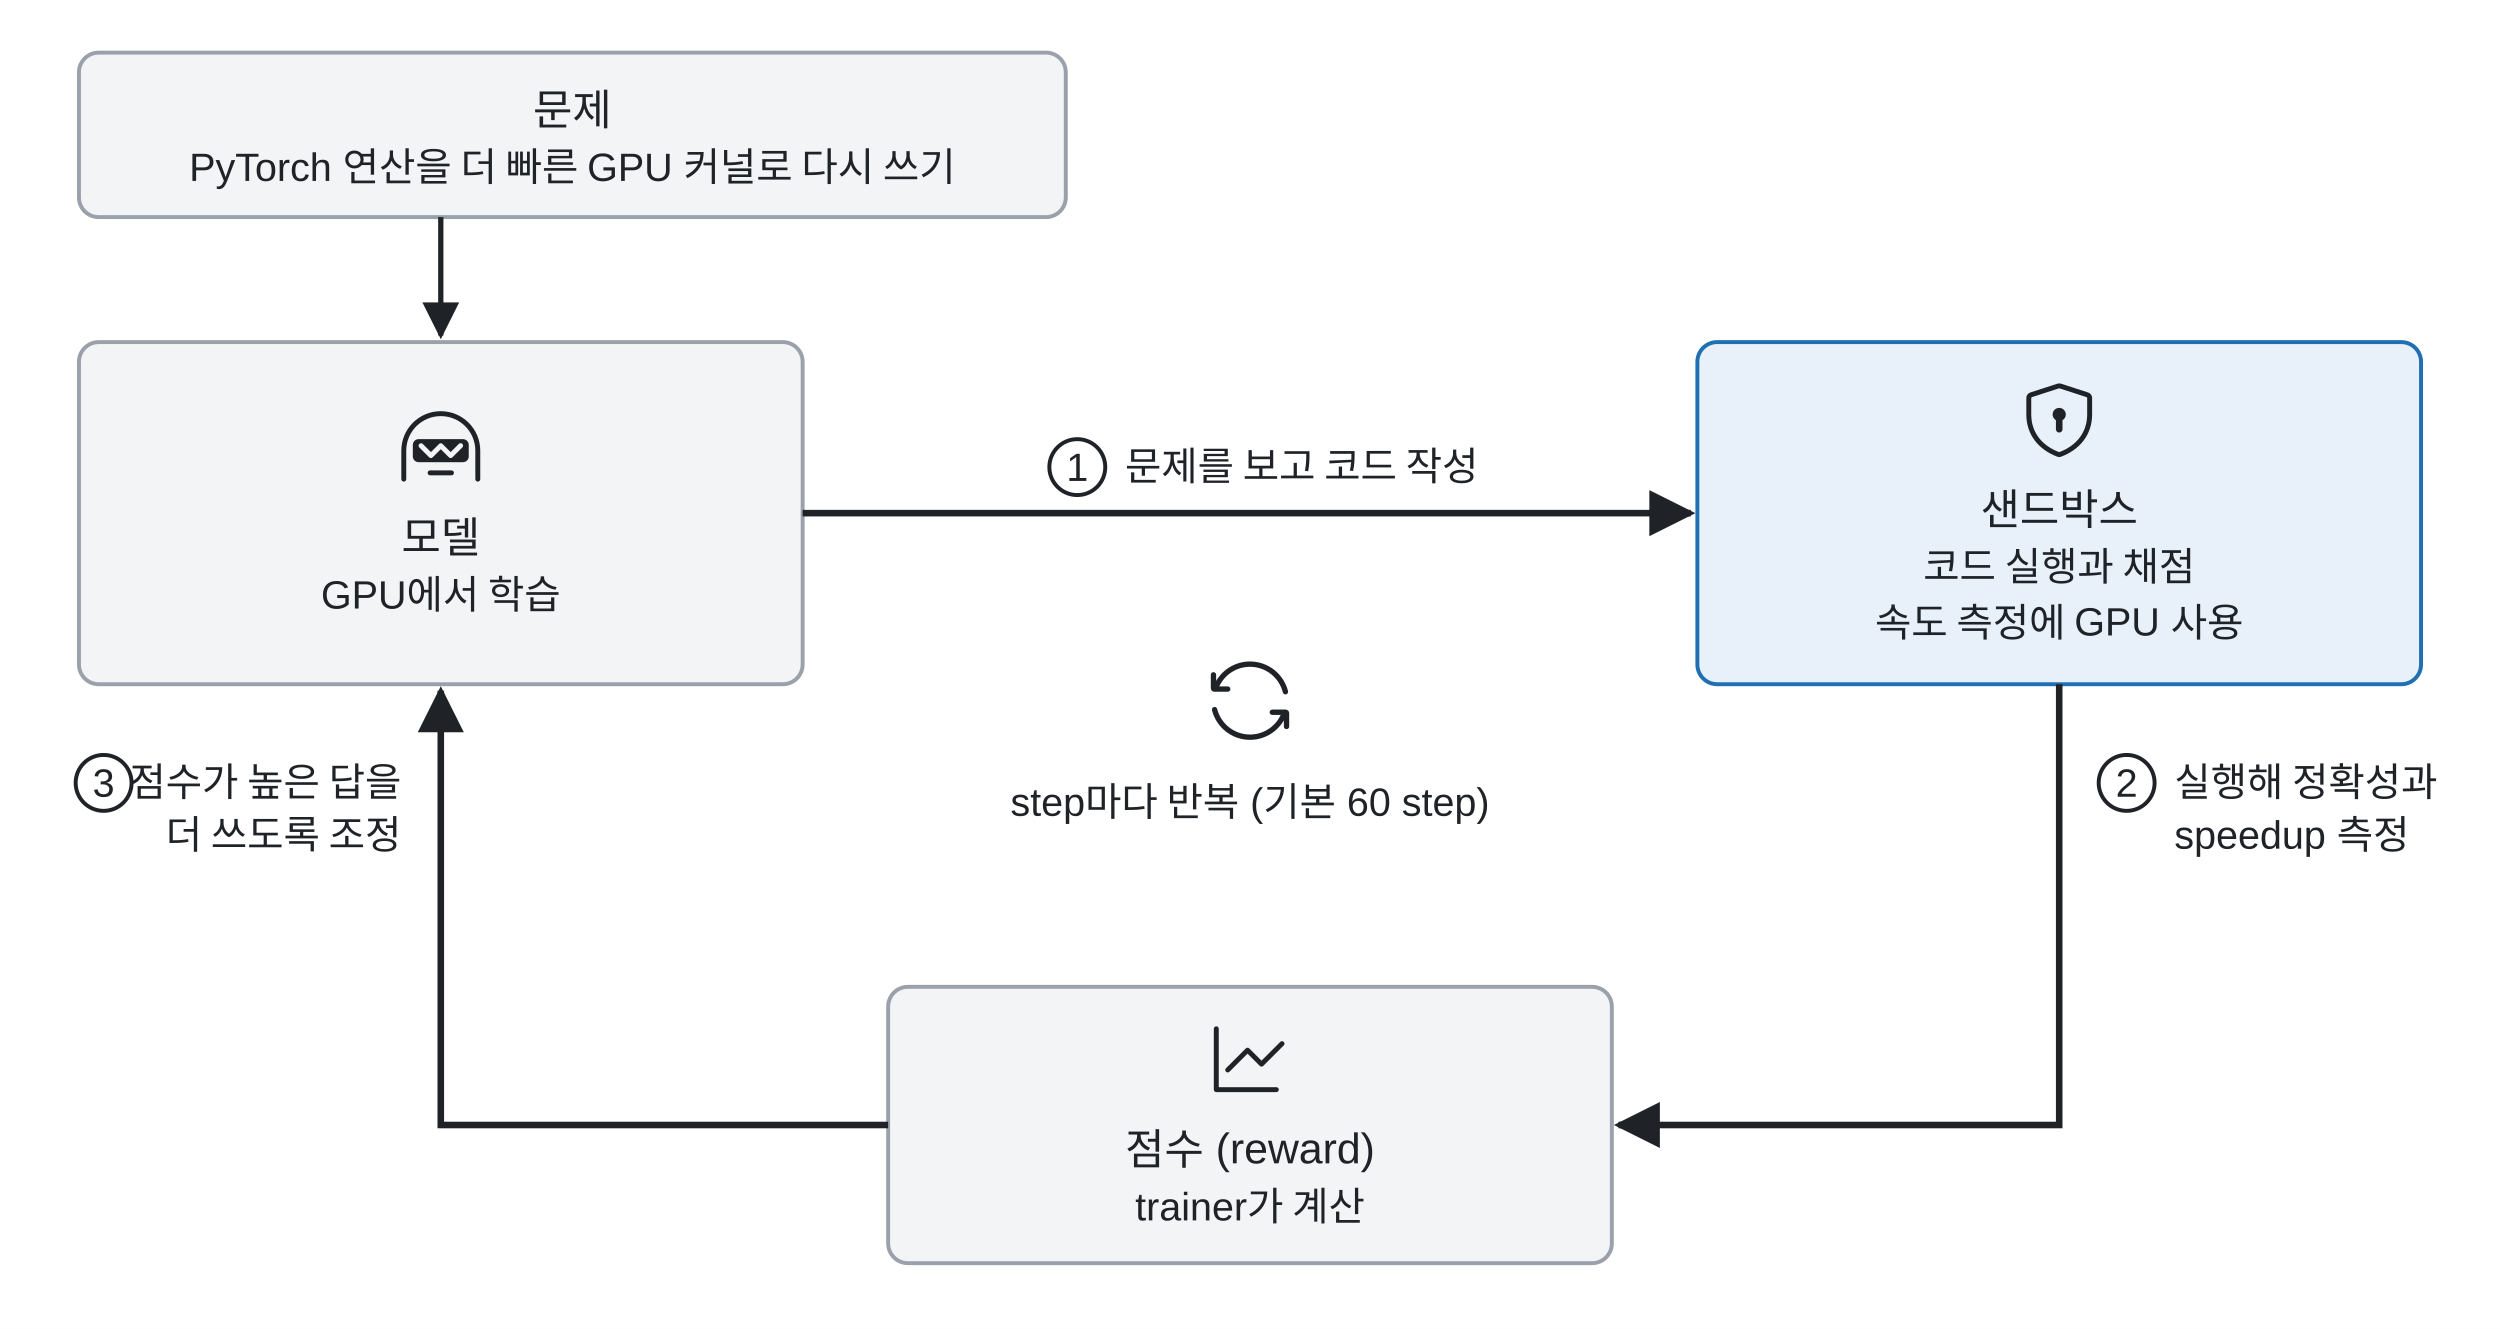
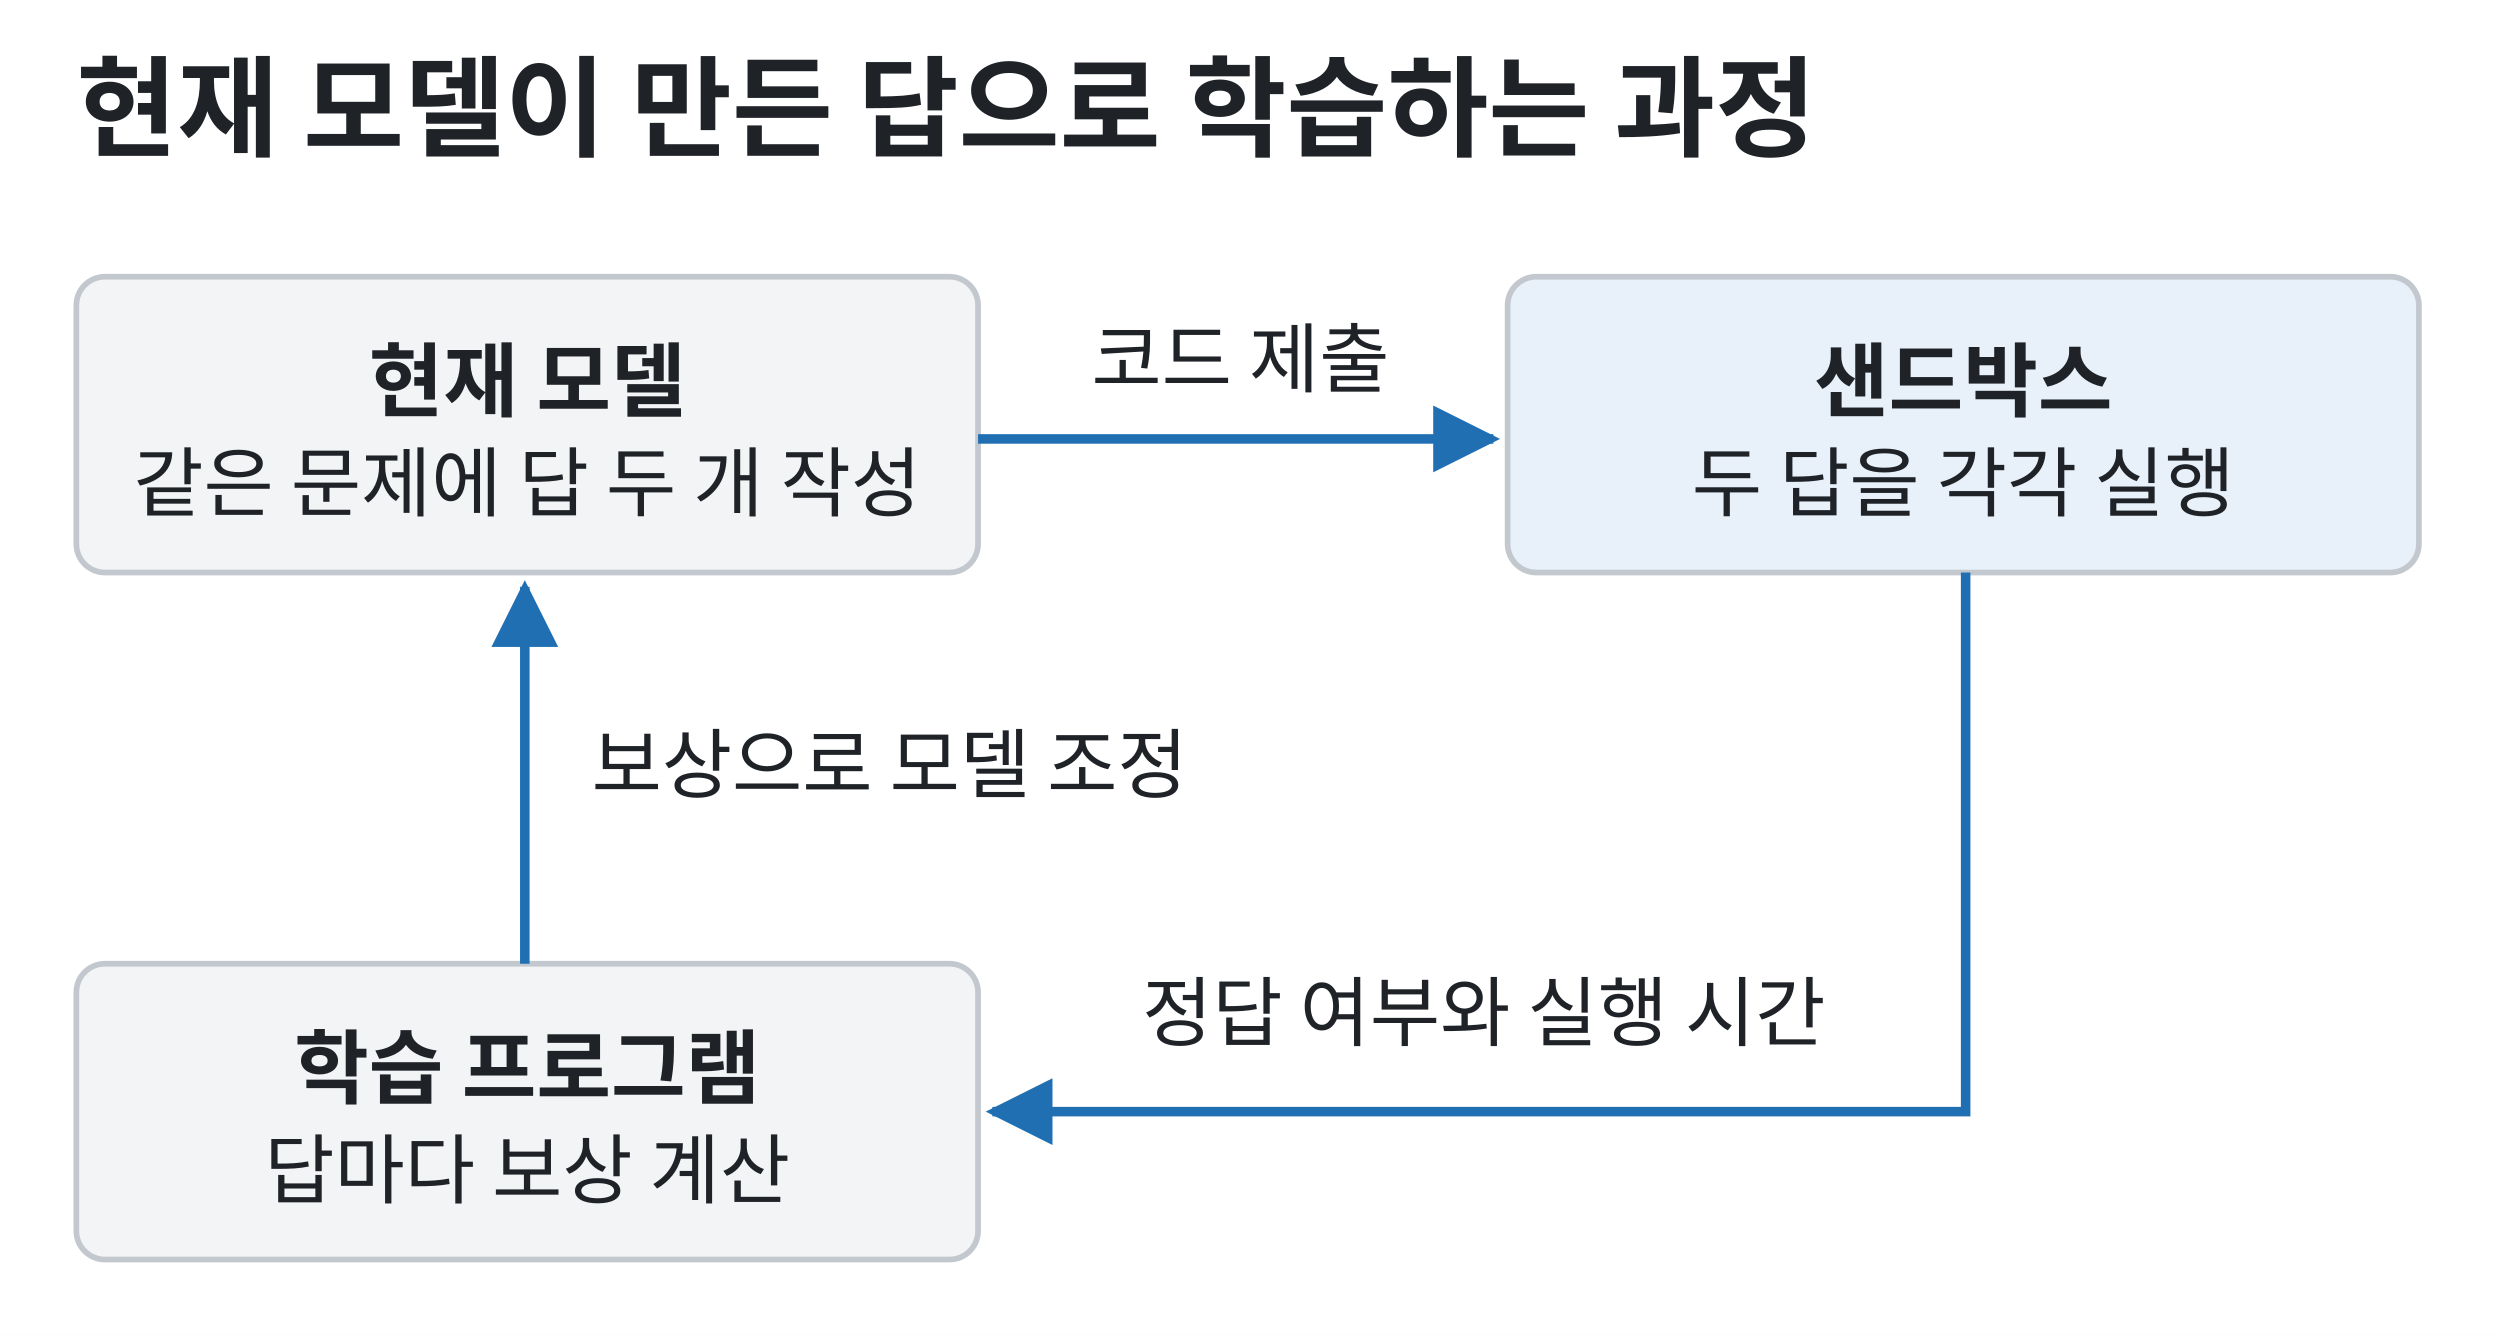
- <svg xmlns="http://www.w3.org/2000/svg" width="760px" height="404px" viewBox="0 0 760 404" font-family="Pretendard, 'Apple SD Gothic Neo', 'Noto Sans KR', 'Malgun Gothic', Arial, sans-serif">
+ <svg xmlns="http://www.w3.org/2000/svg" width="524px" height="280px" viewBox="0 0 524 280" font-family="Pretendard, 'Apple SD Gothic Neo', 'Noto Sans KR', 'Malgun Gothic', Arial, sans-serif">
  <defs>
    <marker id="head-ink" viewBox="0 0 10 10" refX="9" refY="5" markerWidth="7" markerHeight="7" orient="auto-start-reverse">
      <path d="M0,0 L10,5 L0,10 z" fill="#1F2328" />
    </marker>
    <marker id="head-red" viewBox="0 0 10 10" refX="9" refY="5" markerWidth="7" markerHeight="7" orient="auto-start-reverse">
      <path d="M0,0 L10,5 L0,10 z" fill="#C23B32" />
    </marker>
    <marker id="head-accent" viewBox="0 0 10 10" refX="9" refY="5" markerWidth="7" markerHeight="7" orient="auto-start-reverse">
      <path d="M0,0 L10,5 L0,10 z" fill="#1F6FB2" />
    </marker>
    <marker id="head-muted" viewBox="0 0 10 10" refX="9" refY="5" markerWidth="7" markerHeight="7" orient="auto-start-reverse">
      <path d="M0,0 L10,5 L0,10 z" fill="#9AA1AB" />
    </marker>
  </defs>
  <rect width="100%" height="100%" fill="#FFFFFF" />
-   <g id="n:task">
-     <rect x="24" y="16" width="300" height="50" rx="6" fill="#F3F4F6" stroke="#9AA1AB" stroke-width="1.2" />
-   </g>
-   <text x="174.0" y="38.0" font-size="13" fill="#1F2328" text-anchor="middle">문제</text>
-   <text x="174.0" y="55.0" font-size="12" fill="#1F2328" text-anchor="middle">PyTorch 연산을 더 빠른 GPU 커널로 다시 쓰기</text>
-   <path d="M134.0,66 L134.0,102" fill="none" stroke="#1F2328" stroke-width="1.6" marker-end="url(#head-ink)" />
-   <g id="n:model">
-     <rect x="24" y="104" width="220" height="104" rx="6" fill="#F3F4F6" stroke="#9AA1AB" stroke-width="1.2" />
-   </g>
-   <g transform="translate(122.0,124.0) scale(1.0)" fill="#1F2328">
-     <path d="M0 13C0 6.373 5.373 1 12 1s12 5.373 12 12v8.657a.75.75 0 0 1-1.5 0V13c0-5.799-4.701-10.5-10.5-10.5S1.5 7.201 1.5 13v8.657a.75.75 0 0 1-1.5 0z" />
-     <path d="M8 19.75a.75.75 0 0 1 .75-.75h6.5a.75.75 0 0 1 0 1.5h-6.5a.75.75 0 0 1-.75-.75M5.25 9.5h13.5c.966 0 1.75.784 1.75 1.75v3.5a1.75 1.75 0 0 1-1.75 1.75H5.25a1.75 1.75 0 0 1-1.75-1.75v-3.5c0-.966.784-1.75 1.75-1.75m.22 1.47a.75.75 0 0 0 0 1.06l3 3a.75.75 0 0 0 1.06 0L12 12.56l2.47 2.47a.75.75 0 0 0 1.06 0l3-3a.749.749 0 0 0-.326-1.275.75.75 0 0 0-.734.215L15 13.44l-2.47-2.47a.75.75 0 0 0-1.06 0L9 13.44l-2.47-2.47a.75.75 0 0 0-1.06 0" />
-   </g>
-   <text x="134.0" y="168.0" font-size="13" fill="#1F2328" text-anchor="middle">모델</text>
-   <text x="134.0" y="185.0" font-size="12" fill="#1F2328" text-anchor="middle">GPU에서 학습</text>
-   <g id="n:sandbox">
-     <rect x="516" y="104" width="220" height="104" rx="6" fill="#E8F1FA" stroke="#1F6FB2" stroke-width="1.2" />
-   </g>
-   <g transform="translate(614.0,115.5) scale(1.0)" fill="#1F2328">
-     <path d="M11.46 1.137a1.75 1.75 0 0 1 1.08 0l8.25 2.675A1.75 1.75 0 0 1 22 5.476V10.5c0 6.19-3.77 10.705-9.401 12.83a1.7 1.7 0 0 1-1.198 0C5.771 21.204 2 16.69 2 10.5V5.476c0-.76.49-1.43 1.21-1.664Zm.617 1.426a.25.25 0 0 0-.154 0L3.673 5.24a.25.25 0 0 0-.173.237V10.5c0 5.461 3.28 9.483 8.43 11.426a.2.2 0 0 0 .14 0c5.15-1.943 8.43-5.965 8.43-11.426V5.476a.25.25 0 0 0-.173-.237ZM13 12.232V15a1 1 0 0 1-2 0v-2.768a2 2 0 1 1 2 0" />
-   </g>
-   <text x="626.0" y="159.5" font-size="13" fill="#1F2328" text-anchor="middle">샌드박스</text>
-   <text x="626.0" y="176.5" font-size="12" fill="#1F2328" text-anchor="middle">코드 실행과 채점</text>
-   <text x="626.0" y="193.5" font-size="12" fill="#1F2328" text-anchor="middle">속도 측정에 GPU 사용</text>
-   <g id="n:score">
-     <rect x="270" y="300" width="220" height="84" rx="6" fill="#F3F4F6" stroke="#9AA1AB" stroke-width="1.2" />
-   </g>
-   <g transform="translate(368.0,310.0) scale(1.0)" fill="#1F2328">
-     <path d="M2.5 2.75a.75.75 0 0 0-1.5 0v18.5c0 .414.336.75.75.75H20a.75.75 0 0 0 0-1.5H2.5z" />
-     <path d="M22.28 7.78a.75.75 0 0 0-1.06-1.06l-5.72 5.72-3.72-3.72a.75.75 0 0 0-1.06 0l-6 6a.75.75 0 1 0 1.06 1.06l5.47-5.47 3.72 3.72a.75.75 0 0 0 1.06 0z" />
-   </g>
-   <text x="380.0" y="354.0" font-size="13" fill="#1F2328" text-anchor="middle">점수 (reward)</text>
-   <text x="380.0" y="371.0" font-size="12" fill="#1F2328" text-anchor="middle">trainer가 계산</text>
-   <path d="M244,156.0 L514,156.0" fill="none" stroke="#1F2328" stroke-width="2.0" marker-end="url(#head-ink)" />
-   <circle cx="327.5" cy="142.0" r="8.5" fill="#FFFFFF" stroke="#1F2328" stroke-width="1.2" />
-   <text x="327.5" y="146.2" font-size="12" fill="#1F2328" text-anchor="middle">1</text>
-   <text x="342.0" y="146.0" font-size="12" fill="#1F2328" text-anchor="start">문제를 보고 코드 작성</text>
-   <path d="M626.0,208 L626.0,342.0 L492,342.0" fill="none" stroke="#1F2328" stroke-width="2.0" marker-end="url(#head-ink)" />
-   <circle cx="646.5" cy="238" r="8.5" fill="#FFFFFF" stroke="#1F2328" stroke-width="1.2" />
-   <text x="646.5" y="242.2" font-size="12" fill="#1F2328" text-anchor="middle">2</text>
-   <text x="661.0" y="242" font-size="12" fill="#1F2328" text-anchor="start">실행해 정확성과</text>
-   <text x="661.0" y="258" font-size="12" fill="#1F2328" text-anchor="start">speedup 측정</text>
-   <path d="M270,342.0 L134.0,342.0 L134.0,210" fill="none" stroke="#1F2328" stroke-width="2.0" marker-end="url(#head-ink)" />
-   <circle cx="31.5" cy="238" r="8.5" fill="#FFFFFF" stroke="#1F2328" stroke-width="1.2" />
-   <text x="31.5" y="242.2" font-size="12" fill="#1F2328" text-anchor="middle">3</text>
-   <text x="122.0" y="242" font-size="12" fill="#1F2328" text-anchor="end">점수가 높은 답을</text>
-   <text x="122.0" y="258" font-size="12" fill="#1F2328" text-anchor="end">더 쓰도록 조정</text>
-   <g transform="translate(367.0,200.0) scale(1.083333)" fill="#1F2328">
-     <path d="M3.38 8A9.5 9.5 0 0 1 12 2.5a9.5 9.5 0 0 1 9.215 7.182.75.75 0 1 0 1.456-.364C21.473 4.539 17.15 1 12 1a11 11 0 0 0-9.5 5.452V4.75a.75.75 0 0 0-1.5 0V8.5a1 1 0 0 0 1 1h3.75a.75.75 0 0 0 0-1.5zm-.595 6.318a.75.75 0 0 0-1.455.364C2.527 19.461 6.85 23 12 23c4.052 0 7.592-2.191 9.5-5.451v1.701a.75.75 0 0 0 1.5 0V15.5a1 1 0 0 0-1-1h-3.75a.75.75 0 0 0 0 1.5h2.37A9.5 9.5 0 0 1 12 21.5c-4.446 0-8.181-3.055-9.215-7.182" />
-   </g>
-   <text x="380.0" y="248.0" font-size="12" fill="#1F2328" text-anchor="middle">step마다 반복 (기본 60 step)</text>
+   <text x="16" y="31" font-size="23" font-weight="600" fill="#1F2328" text-anchor="start">현재 모델이 만든 답으로 학습하는 과정</text>
+   <rect x="16" y="58" width="189" height="62" rx="6" fill="#F3F4F6" stroke="#C3C8CF" stroke-width="1.2" />
+   <text x="110.5" y="86" font-size="17" font-weight="600" fill="#1F2328" text-anchor="middle">현재 모델</text>
+   <text x="110.5" y="107" font-size="16" fill="#1F2328" text-anchor="middle">같은 문제에 답 두 개 작성</text>
+   <rect x="316" y="58" width="191" height="62" rx="6" fill="#E8F1FA" stroke="#C3C8CF" stroke-width="1.2" />
+   <text x="411.5" y="86" font-size="17" font-weight="600" fill="#1F2328" text-anchor="middle">샌드박스</text>
+   <text x="411.5" y="107" font-size="16" fill="#1F2328" text-anchor="middle">두 답을 각각 실행</text>
+   <rect x="16" y="202" width="189" height="62" rx="6" fill="#F3F4F6" stroke="#C3C8CF" stroke-width="1.2" />
+   <text x="110.5" y="230" font-size="17" font-weight="600" fill="#1F2328" text-anchor="middle">학습 프로그램</text>
+   <text x="110.5" y="251" font-size="16" fill="#1F2328" text-anchor="middle">답마다 보상 계산</text>
+   <path d="M205,92 L313,92" fill="none" stroke="#1F6FB2" stroke-width="2" marker-end="url(#head-accent)" />
+   <text x="260" y="81" font-size="16" fill="#1F2328" text-anchor="middle">코드 제출</text>
+   <path d="M412,120 L412,233 L208,233" fill="none" stroke="#1F6FB2" stroke-width="2" marker-end="url(#head-accent)" />
+   <text x="311" y="218" font-size="16" fill="#1F2328" text-anchor="middle">정답 여부와 실행 시간</text>
+   <path d="M110,202 L110,123" fill="none" stroke="#1F6FB2" stroke-width="2" marker-end="url(#head-accent)" />
+   <text x="124" y="166" font-size="16" fill="#1F2328" text-anchor="start">보상으로 모델 조정</text>
</svg>
